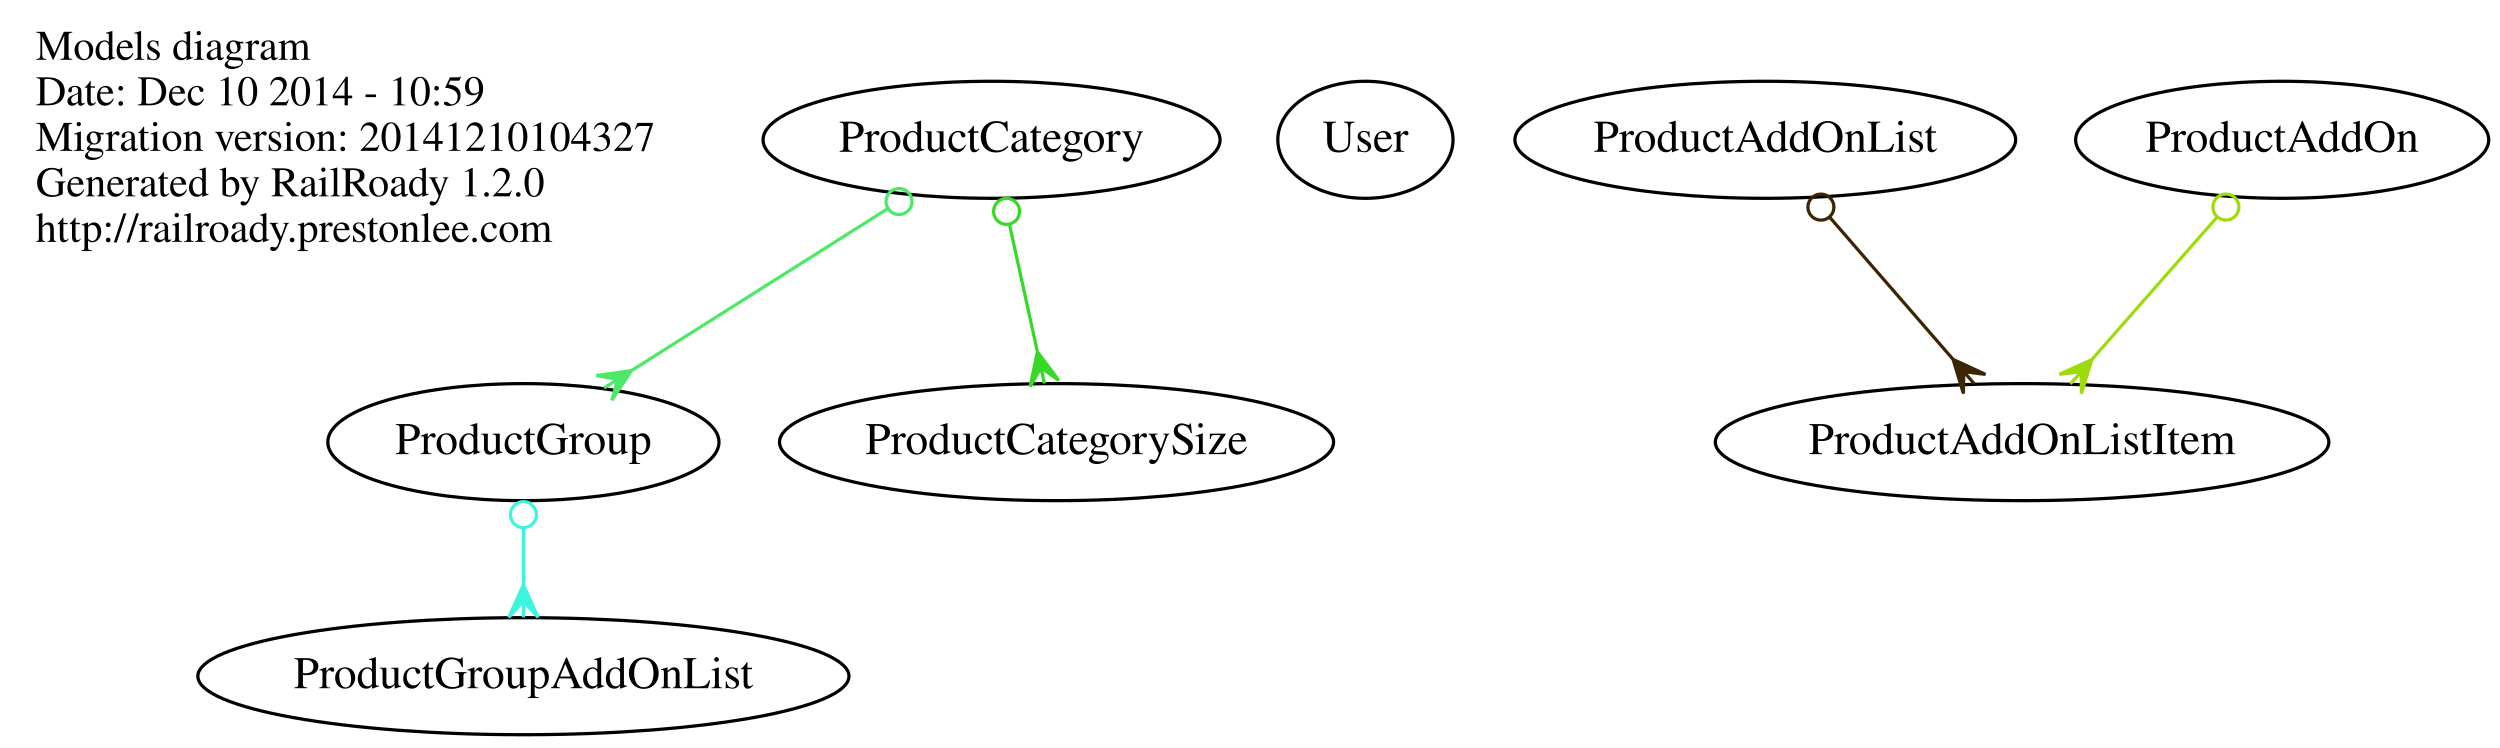
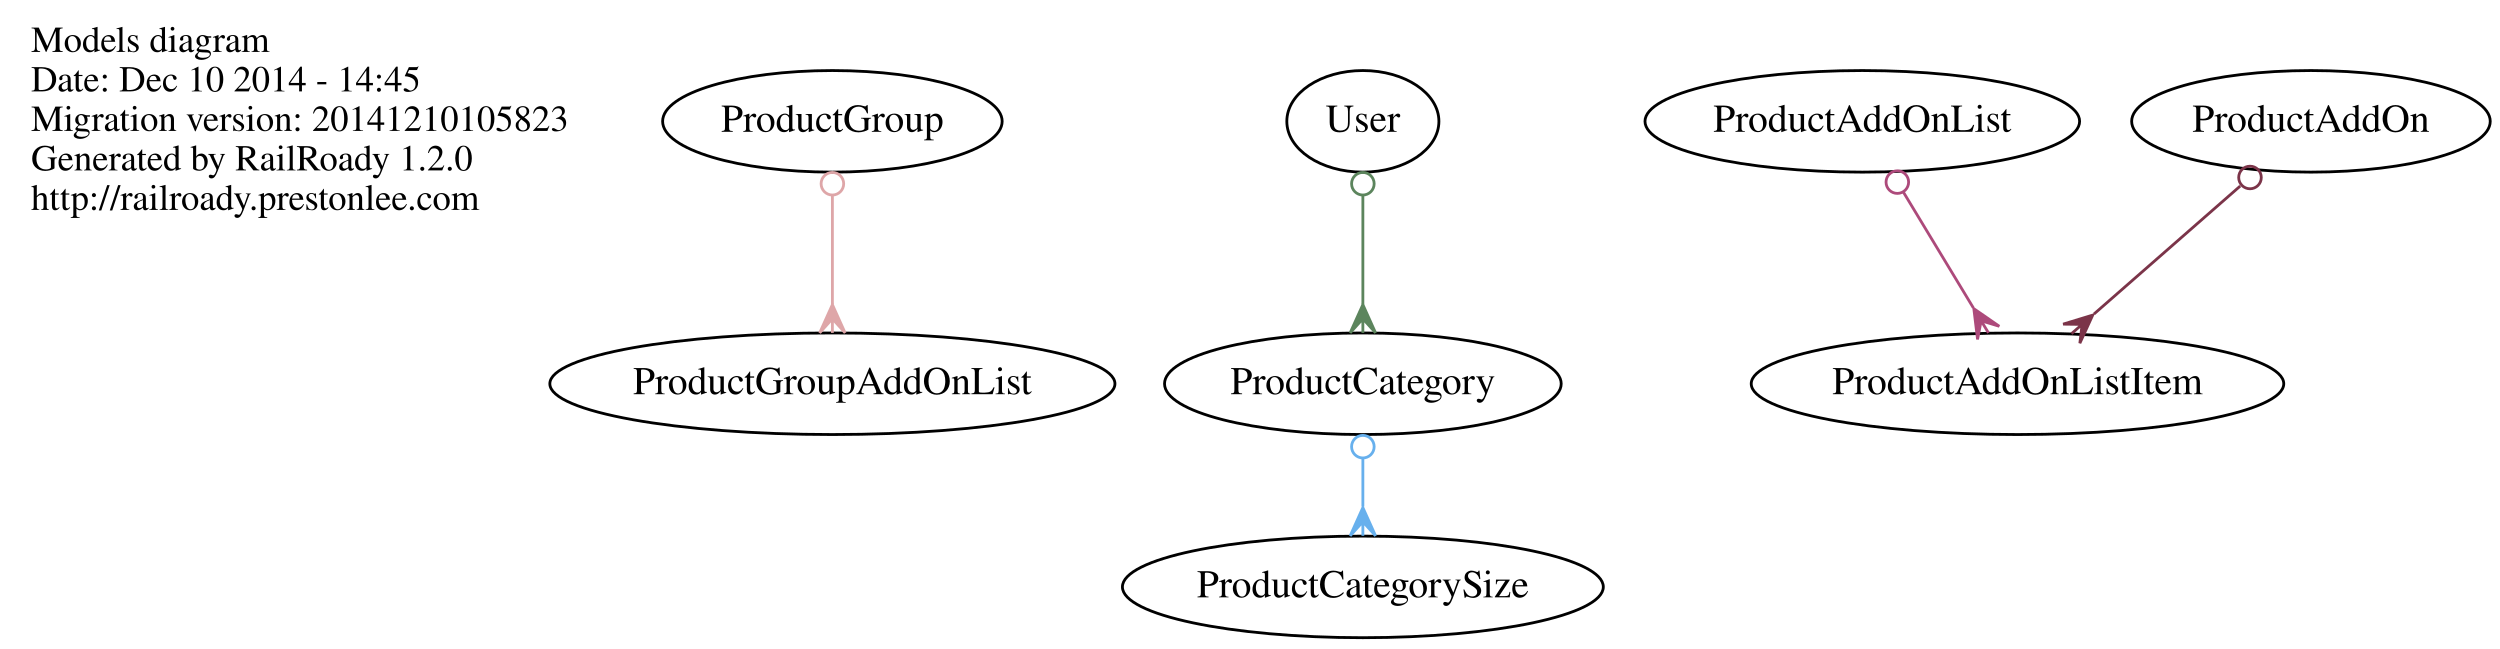
- <svg xmlns="http://www.w3.org/2000/svg" width="769pt" height="230pt" viewBox="0.00 0.00 769.00 230.00">
+ <svg xmlns="http://www.w3.org/2000/svg" width="886pt" height="230pt" viewBox="0.00 0.00 886.00 230.00">
  <g id="graph0" class="graph" transform="scale(1 1) rotate(0) translate(4 226)">
-     <polygon fill="white" stroke="none" points="-4,4 -4,-226 765,-226 765,4 -4,4" />
+     <polygon fill="white" stroke="none" points="-4,4 -4,-226 882,-226 882,4 -4,4" />
    <g id="node1" class="node">
      <text text-anchor="start" x="7" y="-207.6" font-family="Times,serif" font-size="13.00">Models diagram</text>
-       <text text-anchor="start" x="7" y="-193.6" font-family="Times,serif" font-size="13.00">Date: Dec 10 2014 - 10:59</text>
-       <text text-anchor="start" x="7" y="-179.6" font-family="Times,serif" font-size="13.00">Migration version: 20141210104327</text>
+       <text text-anchor="start" x="7" y="-193.6" font-family="Times,serif" font-size="13.00">Date: Dec 10 2014 - 14:45</text>
+       <text text-anchor="start" x="7" y="-179.6" font-family="Times,serif" font-size="13.00">Migration version: 20141210105823</text>
      <text text-anchor="start" x="7" y="-165.6" font-family="Times,serif" font-size="13.00">Generated by RailRoady 1.2.0</text>
      <text text-anchor="start" x="7" y="-151.6" font-family="Times,serif" font-size="13.00">http://railroady.prestonlee.com</text>
    </g>
    <g id="node2" class="node">
-       <ellipse fill="none" stroke="black" cx="157" cy="-90" rx="60.167" ry="18" />
-       <text text-anchor="middle" x="157" y="-86.3" font-family="Times,serif" font-size="14.00">ProductGroup</text>
+       <ellipse fill="none" stroke="black" cx="291" cy="-183" rx="60.167" ry="18" />
+       <text text-anchor="middle" x="291" y="-179.3" font-family="Times,serif" font-size="14.00">ProductGroup</text>
    </g>
    <g id="node7" class="node">
-       <ellipse fill="none" stroke="black" cx="157" cy="-18" rx="100.137" ry="18" />
-       <text text-anchor="middle" x="157" y="-14.3" font-family="Times,serif" font-size="14.00">ProductGroupAddOnList</text>
+       <ellipse fill="none" stroke="black" cx="291" cy="-90" rx="100.137" ry="18" />
+       <text text-anchor="middle" x="291" y="-86.3" font-family="Times,serif" font-size="14.00">ProductGroupAddOnList</text>
    </g>
    <g id="edge1" class="edge">
-       <path fill="none" stroke="#3df4df" d="M157,-63.64C157,-58.063 157,-52.132 157,-46.476" />
-       <ellipse fill="none" stroke="#3df4df" cx="157" cy="-67.697" rx="4" ry="4" />
-       <polygon fill="#3df4df" stroke="#3df4df" points="157,-46.104 161.5,-36.104 157,-41.104 157,-36.104 157,-36.104 157,-36.104 157,-41.104 152.5,-36.104 157,-46.104 157,-46.104" />
+       <path fill="none" stroke="#dea6a8" d="M291,-156.729C291,-144.725 291,-130.362 291,-118.129" />
+       <ellipse fill="none" stroke="#dea6a8" cx="291" cy="-160.884" rx="4" ry="4" />
+       <polygon fill="#dea6a8" stroke="#dea6a8" points="291,-118.04 295.5,-108.04 291,-113.04 291,-108.04 291,-108.04 291,-108.04 291,-113.04 286.5,-108.04 291,-118.04 291,-118.04" />
    </g>
    <g id="node3" class="node">
-       <ellipse fill="none" stroke="black" cx="301" cy="-183" rx="70.291" ry="18" />
-       <text text-anchor="middle" x="301" y="-179.3" font-family="Times,serif" font-size="14.00">ProductCategory</text>
+       <ellipse fill="none" stroke="black" cx="479" cy="-90" rx="70.291" ry="18" />
+       <text text-anchor="middle" x="479" y="-86.3" font-family="Times,serif" font-size="14.00">ProductCategory</text>
+     </g>
+     <g id="node4" class="node">
+       <ellipse fill="none" stroke="black" cx="479" cy="-18" rx="85.214" ry="18" />
+       <text text-anchor="middle" x="479" y="-14.3" font-family="Times,serif" font-size="14.00">ProductCategorySize</text>
+     </g>
+     <g id="edge2" class="edge">
+       <path fill="none" stroke="#67b0ed" d="M479,-63.64C479,-58.063 479,-52.132 479,-46.476" />
+       <ellipse fill="none" stroke="#67b0ed" cx="479" cy="-67.697" rx="4" ry="4" />
+       <polygon fill="#67b0ed" stroke="#67b0ed" points="479,-46.104 483.5,-36.104 479,-41.104 479,-36.104 479,-36.104 479,-36.104 479,-41.104 474.5,-36.104 479,-46.104 479,-46.104" />
+     </g>
+     <g id="node5" class="node">
+       <ellipse fill="none" stroke="black" cx="479" cy="-183" rx="26.949" ry="18" />
+       <text text-anchor="middle" x="479" y="-179.3" font-family="Times,serif" font-size="14.00">User</text>
    </g>
    <g id="edge3" class="edge">
-       <path fill="none" stroke="#4de867" d="M269.128,-161.859C245.783,-147.106 214.17,-127.128 190.461,-112.146" />
-       <ellipse fill="none" stroke="#4de867" cx="272.536" cy="-164.012" rx="4" ry="4" />
-       <polygon fill="#4de867" stroke="#4de867" points="190.249,-112.012 184.199,-102.865 186.022,-109.34 181.795,-106.669 181.795,-106.669 181.795,-106.669 186.022,-109.34 179.391,-110.473 190.249,-112.012 190.249,-112.012" />
-     </g>
-     <g id="node4" class="node">
-       <ellipse fill="none" stroke="black" cx="321" cy="-90" rx="85.214" ry="18" />
-       <text text-anchor="middle" x="321" y="-86.3" font-family="Times,serif" font-size="14.00">ProductCategorySize</text>
-     </g>
-     <g id="edge2" class="edge">
-       <path fill="none" stroke="#37d827" d="M306.554,-156.729C309.192,-144.725 312.349,-130.362 315.038,-118.129" />
-       <ellipse fill="none" stroke="#37d827" cx="305.621" cy="-160.977" rx="4" ry="4" />
-       <polygon fill="#37d827" stroke="#37d827" points="315.108,-117.807 321.65,-109.006 316.182,-112.923 317.255,-108.04 317.255,-108.04 317.255,-108.04 316.182,-112.923 312.86,-107.074 315.108,-117.807 315.108,-117.807" />
-     </g>
-     <g id="node5" class="node">
-       <ellipse fill="none" stroke="black" cx="416" cy="-183" rx="26.949" ry="18" />
-       <text text-anchor="middle" x="416" y="-179.3" font-family="Times,serif" font-size="14.00">User</text>
+       <path fill="none" stroke="#5c855d" d="M479,-156.729C479,-144.725 479,-130.362 479,-118.129" />
+       <ellipse fill="none" stroke="#5c855d" cx="479" cy="-160.884" rx="4" ry="4" />
+       <polygon fill="#5c855d" stroke="#5c855d" points="479,-118.04 483.5,-108.04 479,-113.04 479,-108.04 479,-108.04 479,-108.04 479,-113.04 474.5,-108.04 479,-118.04 479,-118.04" />
    </g>
    <g id="node6" class="node">
-       <ellipse fill="none" stroke="black" cx="539" cy="-183" rx="77.015" ry="18" />
-       <text text-anchor="middle" x="539" y="-179.3" font-family="Times,serif" font-size="14.00">ProductAddOnList</text>
+       <ellipse fill="none" stroke="black" cx="656" cy="-183" rx="77.015" ry="18" />
+       <text text-anchor="middle" x="656" y="-179.3" font-family="Times,serif" font-size="14.00">ProductAddOnList</text>
    </g>
    <g id="node9" class="node">
-       <ellipse fill="none" stroke="black" cx="618" cy="-90" rx="94.363" ry="18" />
-       <text text-anchor="middle" x="618" y="-86.3" font-family="Times,serif" font-size="14.00">ProductAddOnListItem</text>
+       <ellipse fill="none" stroke="black" cx="711" cy="-90" rx="94.363" ry="18" />
+       <text text-anchor="middle" x="711" y="-86.3" font-family="Times,serif" font-size="14.00">ProductAddOnListItem</text>
    </g>
    <g id="edge4" class="edge">
-       <path fill="none" stroke="#3c2502" d="M558.747,-159.254C570.314,-145.93 584.924,-129.1 596.743,-115.486" />
-       <ellipse fill="none" stroke="#3c2502" cx="556.112" cy="-162.289" rx="4" ry="4" />
-       <polygon fill="#3c2502" stroke="#3c2502" points="596.779,-115.445 606.733,-110.843 600.057,-111.669 603.335,-107.893 603.335,-107.893 603.335,-107.893 600.057,-111.669 599.936,-104.943 596.779,-115.445 596.779,-115.445" />
+       <path fill="none" stroke="#ad4a7b" d="M670.498,-158.013C678.143,-145.364 687.529,-129.835 695.34,-116.911" />
+       <ellipse fill="none" stroke="#ad4a7b" cx="668.414" cy="-161.46" rx="4" ry="4" />
+       <polygon fill="#ad4a7b" stroke="#ad4a7b" points="695.529,-116.598 704.553,-110.367 698.115,-112.319 700.701,-108.04 700.701,-108.04 700.701,-108.04 698.115,-112.319 696.85,-105.712 695.529,-116.598 695.529,-116.598" />
    </g>
    <g id="node8" class="node">
-       <ellipse fill="none" stroke="black" cx="698" cy="-183" rx="63.541" ry="18" />
-       <text text-anchor="middle" x="698" y="-179.3" font-family="Times,serif" font-size="14.00">ProductAddOn</text>
+       <ellipse fill="none" stroke="black" cx="815" cy="-183" rx="63.541" ry="18" />
+       <text text-anchor="middle" x="815" y="-179.3" font-family="Times,serif" font-size="14.00">ProductAddOn</text>
    </g>
    <g id="edge5" class="edge">
-       <path fill="none" stroke="#9ddb0c" d="M678.003,-159.254C666.29,-145.93 651.494,-129.1 639.526,-115.486" />
-       <ellipse fill="none" stroke="#9ddb0c" cx="680.686" cy="-162.305" rx="4" ry="4" />
-       <polygon fill="#9ddb0c" stroke="#9ddb0c" points="639.454,-115.404 636.231,-104.922 636.152,-111.648 632.851,-107.893 632.851,-107.893 632.851,-107.893 636.152,-111.648 629.471,-110.864 639.454,-115.404 639.454,-115.404" />
+       <path fill="none" stroke="#7b3449" d="M789.939,-160.072C774.282,-146.371 754.122,-128.732 738.095,-114.708" />
+       <ellipse fill="none" stroke="#7b3449" cx="793.397" cy="-163.097" rx="4" ry="4" />
+       <polygon fill="#7b3449" stroke="#7b3449" points="737.662,-114.329 733.099,-104.357 733.899,-111.036 730.136,-107.744 730.136,-107.744 730.136,-107.744 733.899,-111.036 727.172,-111.13 737.662,-114.329 737.662,-114.329" />
    </g>
  </g>
</svg>
